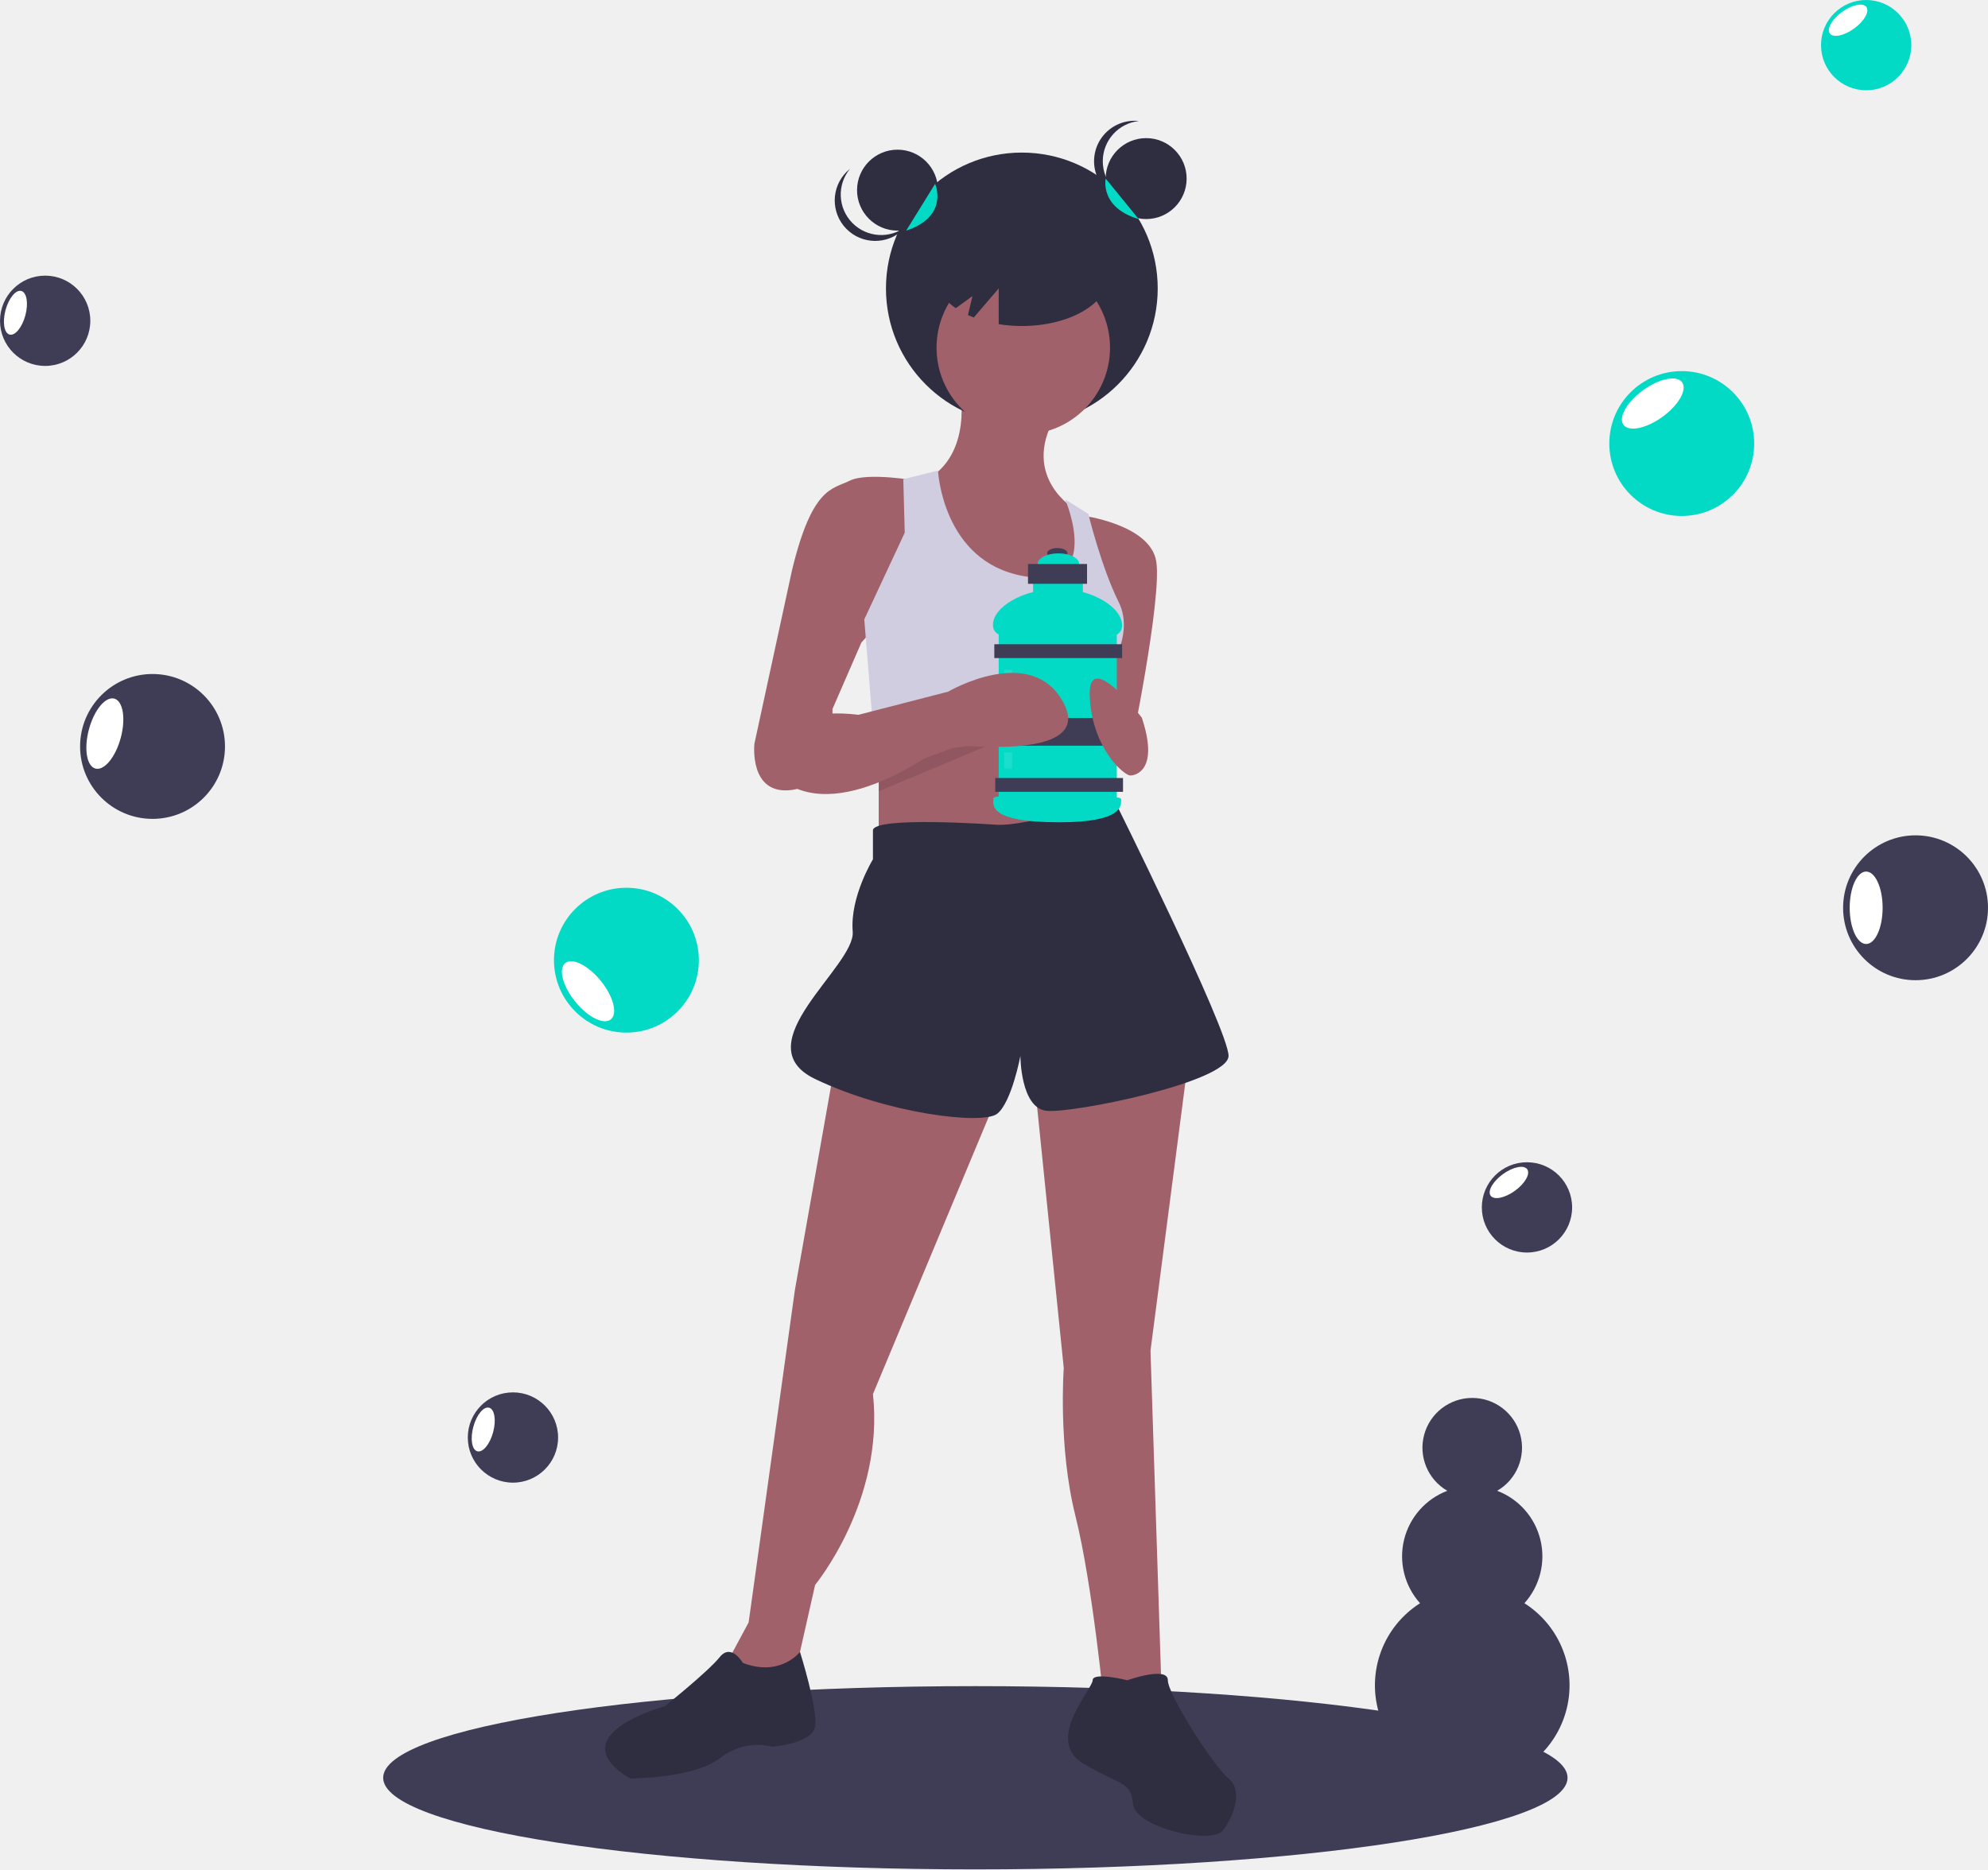
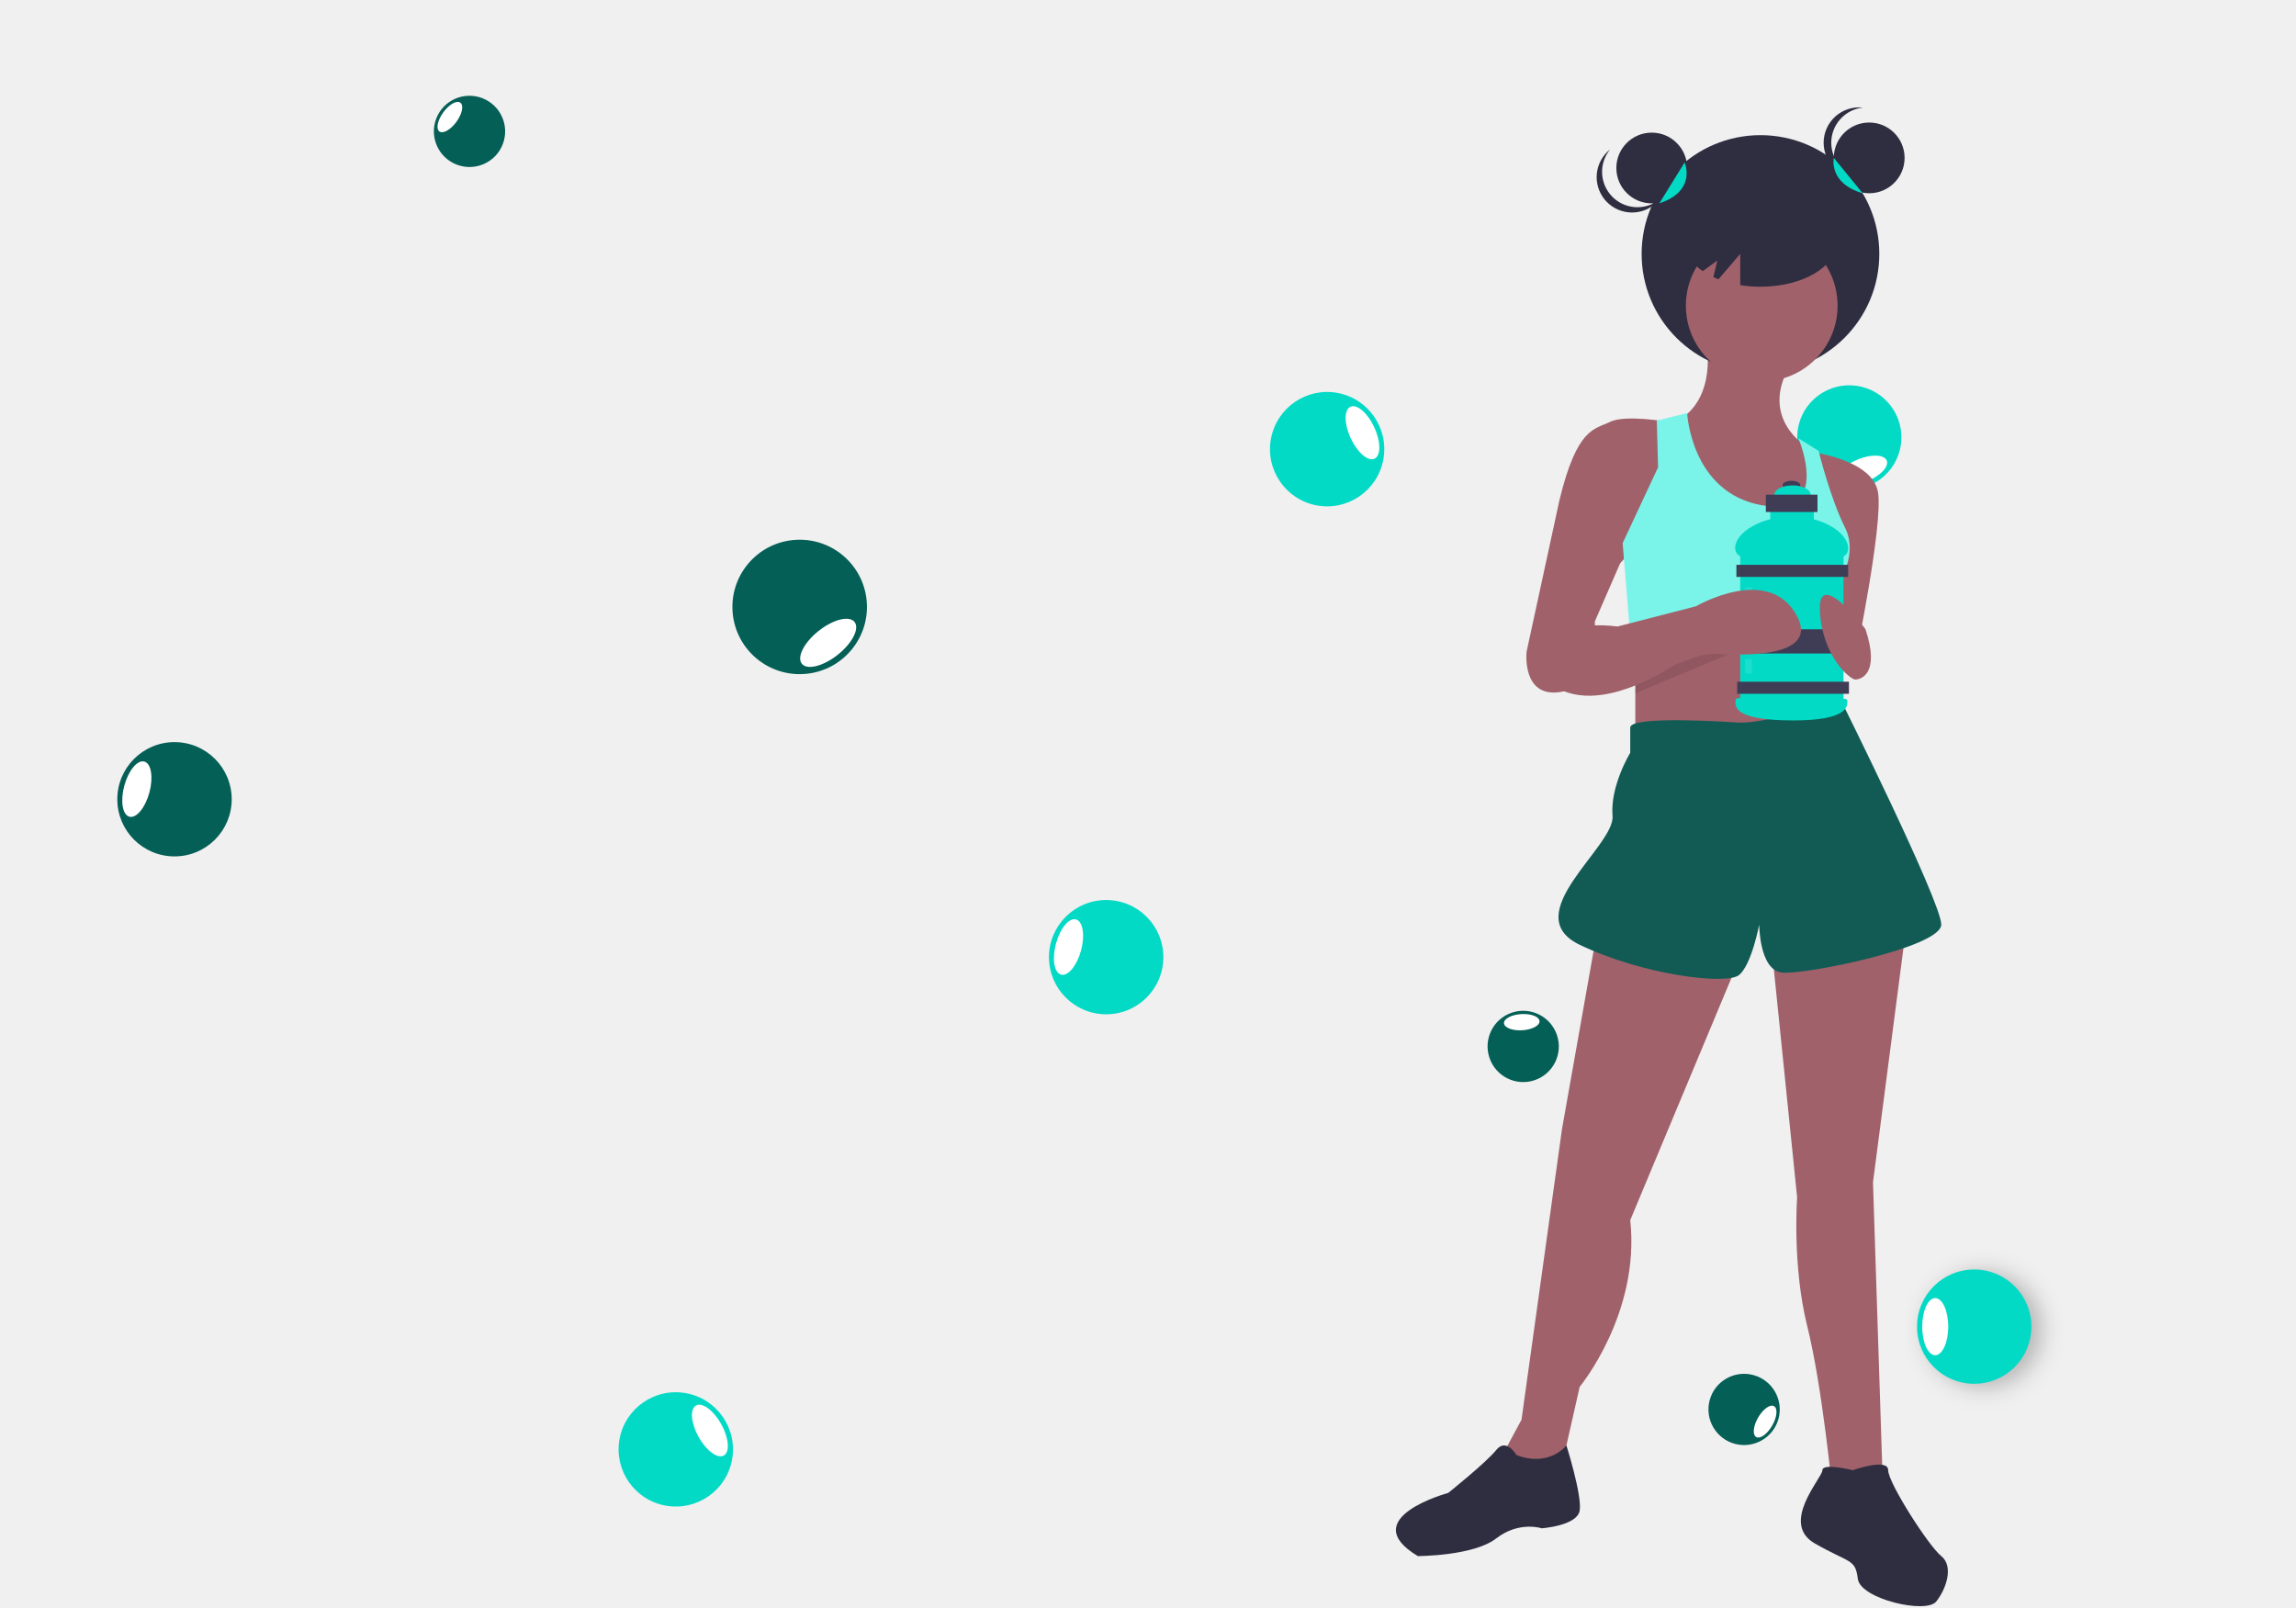
- <svg xmlns="http://www.w3.org/2000/svg" id="aaa444b1-ec30-4a51-a2af-6b879f86a07d" data-name="Layer 1" width="817.439" height="768.793" viewBox="0 0 817.439 768.793">
-   <ellipse cx="401.055" cy="731.114" rx="243.5" ry="37.679" fill="#3f3d56" />
-   <path d="M585.888,225.235s5.944,27.342-14.265,38.041c0,0,4.755,60.627,35.663,61.816s30.908-32.097,30.908-32.097l-4.755-17.831s-22.587-13.076-8.321-38.041Z" transform="translate(-191.2803 -65.60326)" fill="#a0616a" />
-   <circle cx="420.166" cy="118.619" r="55.872" fill="#2f2e41" />
-   <polygon points="361.323 286.829 361.323 353.4 459.99 349.834 452.857 284.452 361.323 286.829" fill="#a0616a" />
-   <circle cx="420.761" cy="142.989" r="35.663" fill="#a0616a" />
-   <path d="M568.057,263.275s-20.209-3.566-27.342,0-15.454,2.378-23.775,36.852l-15.454,71.326s-2.378,21.398,15.454,19.02,16.643-33.285,16.643-33.285l11.888-27.342L566.868,306.071Z" transform="translate(-191.2803 -65.60326)" fill="#a0616a" />
-   <path d="M635.816,277.54s28.53,3.566,30.908,19.02-10.699,78.459-10.699,78.459l-20.209-20.209L646.515,315.581Z" transform="translate(-191.2803 -65.60326)" fill="#a0616a" />
-   <path d="M562.707,262.681l.594,21.992L546.659,320.336l3.566,43.984,95.389.287-.287-20.496s13.076-16.643,5.944-30.908-12.482-36.257-12.482-36.257l-9.51-5.944s16.048,37.446-17.237,31.502-35.069-43.39-35.069-43.39Z" transform="translate(-191.2803 -65.60326)" fill="#d0cde1" />
-   <path d="M534.771,502.217l-16.643,93.912-19.02,136.708-8.321,15.454,7.133,15.454,20.209-9.51L526.45,717.384s28.53-34.474,23.775-78.459L601.342,516.482Z" transform="translate(-191.2803 -65.60326)" fill="#a0616a" />
-   <path d="M616.796,511.727l11.888,116.499s-2.378,32.097,4.755,60.627,11.888,78.459,11.888,78.459h23.775l-4.755-146.218,15.454-118.877Z" transform="translate(-191.2803 -65.60326)" fill="#a0616a" />
-   <path d="M600.153,404.738s-49.928-3.566-49.928,2.378v11.888s-9.51,15.454-8.321,29.719-45.173,46.362-15.454,60.627,68.948,19.02,74.892,14.265,9.51-23.775,9.51-23.775,0,21.398,10.699,22.587,74.892-11.888,74.892-22.587-47.572-106.395-47.572-106.395S614.419,405.927,600.153,404.738Z" transform="translate(-191.2803 -65.60326)" fill="#2f2e41" />
-   <path d="M496.731,749.48s-4.755-8.321-9.51-2.378-22.587,20.209-22.587,20.209S420.65,779.2,450.369,797.031c0,0,26.153,0,36.852-8.321s21.398-4.755,21.398-4.755,16.643-1.189,17.831-8.321-6.227-30.671-6.227-30.671S512.185,755.424,496.731,749.48Z" transform="translate(-191.2803 -65.60326)" fill="#2f2e41" />
-   <path d="M654.837,756.613s-14.265-3.566-14.265,0-20.209,24.964-3.566,34.474,19.02,7.133,20.209,16.643,32.097,16.643,36.852,10.699,8.321-16.643,2.378-21.398-24.964-34.474-24.964-40.418S654.837,756.613,654.837,756.613Z" transform="translate(-191.2803 -65.60326)" fill="#2f2e41" />
-   <ellipse cx="434.741" cy="227.477" rx="4.173" ry="2.087" fill="#3f3d56" />
-   <ellipse cx="435.216" cy="231.934" rx="8.536" ry="4.363" fill="#03dac6" />
-   <rect x="424.782" y="234.59" width="20.487" height="14.986" fill="#03dac6" />
-   <rect x="410.65" y="258.018" width="48.562" height="73.413" fill="#03dac6" />
-   <path d="M652.674,322.767c0,7.229-11.91,4.742-26.368,4.742s-26.747,2.297-26.747-4.932,12.289-14.796,26.747-14.796S652.674,315.538,652.674,322.767Z" transform="translate(-191.2803 -65.60326)" fill="#03dac6" />
-   <rect x="408.848" y="264.942" width="52.546" height="5.691" fill="#3f3d56" />
-   <rect x="409.227" y="319.954" width="52.546" height="5.691" fill="#3f3d56" />
-   <rect x="408.848" y="295.293" width="52.546" height="11.382" fill="#3f3d56" />
-   <path d="M652.295,394.473c0,2.41.765,9.295-25.419,9.295-29.593,0-27.127-7.265-27.127-9.675s13.088.948,27.127.948S652.295,392.063,652.295,394.473Z" transform="translate(-191.2803 -65.60326)" fill="#03dac6" />
-   <rect x="422.696" y="231.934" width="24.281" height="8.157" fill="#3f3d56" />
-   <rect x="412.926" y="275.47" width="3.225" height="17.831" fill="#fff" opacity="0.1" />
-   <rect x="412.926" y="309.425" width="3.225" height="6.639" fill="#fff" opacity="0.1" />
-   <path d="M660.78,360.754s-22.587-29.719-21.398-8.321,14.265,32.097,16.643,32.097S667.913,382.152,660.78,360.754Z" transform="translate(-191.2803 -65.60326)" fill="#a0616a" />
-   <path d="M552.603,383.647c1.783.288,30.314-10.411,30.314-10.411l17.831-2.378-48.145,20.134Z" transform="translate(-191.2803 -65.60326)" opacity="0.1" />
-   <path d="M515.751,363.132s9.51-5.944,28.53-3.566l36.852-9.51s34.474-20.209,47.551,4.755S579.944,371.453,579.944,371.453s-41.607,33.285-66.571,15.454Z" transform="translate(-191.2803 -65.60326)" fill="#a0616a" />
-   <circle cx="369.05" cy="78.201" r="16.643" fill="#2f2e41" />
-   <circle cx="471.283" cy="73.446" r="16.643" fill="#2f2e41" />
-   <path d="M644.732,131.917a16.642,16.642,0,0,1,14.86-16.544,16.643,16.643,0,1,0,0,33.089A16.642,16.642,0,0,1,644.732,131.917Z" transform="translate(-191.2803 -65.60326)" fill="#2f2e41" />
-   <path d="M541.734,157.266a16.642,16.642,0,0,1-.965-22.217,16.81,16.81,0,0,0-1.343,1.178,16.643,16.643,0,0,0,23.295,23.775,16.812,16.812,0,0,0,1.205-1.318A16.642,16.642,0,0,1,541.734,157.266Z" transform="translate(-191.2803 -65.60326)" fill="#2f2e41" />
-   <path d="M611.447,158.07c-19.696,0-35.663,9.314-35.663,20.803,0,5.141,3.209,9.839,8.507,13.469l6.866-4.975-1.867,7.793c.775.359,1.566.706,2.391,1.028l10.256-11.966v14.7a59.869,59.869,0,0,0,9.51.754c19.696,0,35.663-9.314,35.663-20.803S631.143,158.07,611.447,158.07Z" transform="translate(-191.2803 -65.60326)" fill="#2f2e41" />
-   <path d="M645.921,139.049s-2.585,11.888,13.567,16.643" transform="translate(-191.2803 -65.60326)" fill="#03dac6" />
-   <path d="M575.784,141.213s5.944,13.29-11.888,19.234" transform="translate(-191.2803 -65.60326)" fill="#03dac6" />
-   <path d="M818.1,724.937a28.843,28.843,0,0,0-11.205-46.239,20.471,20.471,0,1,0-20.503,0,28.843,28.843,0,0,0-11.205,46.239,40.012,40.012,0,1,0,42.914,0Z" transform="translate(-191.2803 -65.60326)" fill="#3f3d56" />
-   <circle cx="257.572" cy="394.878" r="29.789" fill="#03dac6" />
-   <ellipse cx="433.066" cy="473.261" rx="6.77" ry="14.895" transform="translate(-392.5884 312.3069) rotate(-38.9914)" fill="#fff" />
-   <circle cx="62.722" cy="306.977" r="29.789" fill="#3f3d56" />
-   <ellipse cx="234.392" cy="367.293" rx="14.895" ry="6.77" transform="translate(-372.5369 432.3791) rotate(-74.90993)" fill="#fff" />
-   <circle cx="18.569" cy="131.924" r="18.564" fill="#3f3d56" />
-   <ellipse cx="197.628" cy="194.232" rx="9.282" ry="4.219" transform="translate(-232.6362 268.8763) rotate(-74.90993)" fill="#fff" />
-   <circle cx="210.916" cy="591.181" r="18.564" fill="#3f3d56" />
-   <ellipse cx="389.975" cy="653.489" rx="9.282" ry="4.219" transform="matrix(0.26034, -0.96552, 0.96552, 0.26034, -533.7859, 794.2864)" fill="#fff" />
-   <circle cx="787.65" cy="373.326" r="29.789" fill="#3f3d56" />
-   <ellipse cx="767.34" cy="373.326" rx="6.77" ry="14.895" fill="#fff" />
-   <circle cx="691.513" cy="182.406" r="29.789" fill="#03dac6" />
-   <ellipse cx="870.878" cy="231.56" rx="14.895" ry="6.77" transform="translate(-161.5256 489.3146) rotate(-35.91853)" fill="#fff" />
-   <circle cx="767.34" cy="18.566" r="18.564" fill="#03dac6" />
-   <ellipse cx="951.195" cy="73.918" rx="9.282" ry="4.219" transform="translate(-53.77544 506.4556) rotate(-35.91853)" fill="#fff" />
-   <circle cx="627.873" cy="496.545" r="18.564" fill="#3f3d56" />
-   <ellipse cx="811.728" cy="551.897" rx="9.282" ry="4.219" transform="translate(-360.6937 515.5263) rotate(-35.91853)" fill="#fff" />
+ <svg xmlns="http://www.w3.org/2000/svg" width="727" height="509" viewBox="0 0 727 509" fill="none">
+   <g id="project1 1">
+     <g id="bubble2">
+       <path id="Vector" d="M471.609 334.943C473.587 340.855 479.979 344.045 485.885 342.069C491.791 340.093 494.976 333.699 492.998 327.787C491.02 321.876 484.628 318.685 478.722 320.661C472.816 322.638 469.631 329.032 471.609 334.943Z" fill="#045F56" />
+       <path id="bubbleshine" d="M481.997 326.246C485.106 326.061 487.557 324.765 487.473 323.351C487.388 321.937 484.799 320.94 481.691 321.125C478.582 321.309 476.13 322.605 476.215 324.019C476.3 325.434 478.888 326.43 481.997 326.246Z" fill="white" />
+     </g>
+     <g id="bubble10">
+       <path id="Vector_2" d="M555.166 435.42C549.144 433.806 542.957 437.375 541.345 443.391C539.733 449.407 543.307 455.591 549.328 457.205C555.35 458.818 561.538 455.249 563.15 449.234C564.762 443.218 561.187 437.033 555.166 435.42Z" fill="#045F56" />
+       <path id="bubbleshine_2" d="M556.685 448.882C555.123 451.576 554.851 454.336 556.077 455.046C557.303 455.756 559.563 454.148 561.125 451.453C562.687 448.759 562.959 446 561.733 445.29C560.507 444.58 558.247 446.188 556.685 448.882Z" fill="white" />
+     </g>
+     <g id="bubble5">
+       <path id="Vector_3" d="M252.281 170.929C240.528 171.442 231.416 181.378 231.928 193.12C232.441 204.863 242.384 213.966 254.138 213.453C265.891 212.94 275.003 203.004 274.49 191.262C273.978 179.519 264.034 170.416 252.281 170.929Z" fill="#045F56" />
+       <path id="bubbleshine_3" d="M259.226 199.77C254.617 203.422 252.228 208.079 253.889 210.172C255.55 212.265 260.633 211.001 265.242 207.349C269.851 203.697 272.24 199.04 270.579 196.947C268.917 194.854 263.834 196.118 259.226 199.77Z" fill="white" />
+     </g>
+     <g id="bubble1">
+       <path id="Vector_4" d="M217.121 441.145C207.27 439.408 197.878 445.978 196.142 455.82C194.407 465.662 200.986 475.049 210.836 476.786C220.687 478.523 230.08 471.952 231.815 462.11C233.551 452.269 226.972 442.882 217.121 441.145Z" fill="#03DAC6" />
+       <path id="bubbleshine_4" d="M220.389 445.072C218.4 446.173 218.754 450.609 221.179 454.98C223.603 459.351 227.181 462.002 229.169 460.902C231.157 459.801 230.804 455.366 228.379 450.994C225.954 446.623 222.377 443.972 220.389 445.072Z" fill="white" />
+     </g>
+     <g id="bubble8">
+       <path id="Vector_5" d="M589.547 122.497C580.705 120.292 571.752 125.667 569.549 134.501C567.346 143.335 572.729 152.283 581.571 154.488C590.413 156.692 599.366 151.318 601.569 142.484C603.771 133.65 598.389 124.702 589.547 122.497Z" fill="#03DAC6" />
+       <path id="bubbleshine_5" d="M588.36 145.445C584.134 147.143 581.334 150.076 582.108 151.996C582.881 153.916 586.934 154.096 591.161 152.397C595.387 150.699 598.186 147.766 597.413 145.846C596.639 143.926 592.586 143.746 588.36 145.445Z" fill="white" />
+     </g>
+     <g id="bubble6" filter="url(#filter0_d)">
+       <path id="Vector_6" d="M625.112 438.19C635.114 438.19 643.223 430.089 643.223 420.095C643.223 410.102 635.114 402 625.112 402C615.109 402 607 410.102 607 420.095C607 430.089 615.109 438.19 625.112 438.19Z" fill="#03DAC6" />
+       <path id="bubbleshine_6" d="M612.763 429.143C615.036 429.143 616.879 425.092 616.879 420.095C616.879 415.098 615.036 411.048 612.763 411.048C610.489 411.048 608.646 415.098 608.646 420.095C608.646 425.092 610.489 429.143 612.763 429.143Z" fill="white" />
+     </g>
+     <g id="bubble7">
+       <path id="Vector_7" d="M402.456 138.779C400.547 148.598 406.953 158.104 416.763 160.01C426.573 161.917 436.073 155.503 437.981 145.684C439.89 135.865 433.485 126.36 423.675 124.453C413.864 122.546 404.364 128.96 402.456 138.779Z" fill="#03DAC6" />
+       <path id="bubbleshine_7" d="M427.679 138.762C429.783 143.297 433.16 146.197 435.22 145.239C437.28 144.281 437.244 139.827 435.139 135.292C433.034 130.757 429.658 127.857 427.598 128.815C425.538 129.773 425.574 134.227 427.679 138.762Z" fill="white" />
+     </g>
+     <g id="bubble4">
+       <path id="Vector_8" d="M144.621 52.133C150.44 54.367 156.968 51.464 159.199 45.65C161.431 39.835 158.523 33.311 152.703 31.077C146.884 28.843 140.357 31.745 138.125 37.56C135.893 43.374 138.801 49.899 144.621 52.133Z" fill="#045F56" />
+       <path id="bubbleshine_8" d="M144.516 38.584C146.351 36.068 146.91 33.352 145.765 32.517C144.62 31.683 142.204 33.047 140.369 35.563C138.534 38.079 137.975 40.795 139.12 41.629C140.265 42.463 142.681 41.1 144.516 38.584Z" fill="white" />
+     </g>
+     <g id="girl">
+       <path id="Vector_9" d="M540.217 107.992C540.217 107.992 544.22 126.39 530.609 133.59C530.609 133.59 533.812 174.385 554.628 175.185C575.445 175.985 575.445 153.588 575.445 153.588L572.243 141.589C572.243 141.589 557.03 132.79 566.638 115.991L540.217 107.992Z" fill="#A0616A" />
+       <path id="Vector_10" d="M557.431 117.991C578.213 117.991 595.061 101.159 595.061 80.395C595.061 59.631 578.213 42.799 557.431 42.799C536.648 42.799 519.801 59.631 519.801 80.395C519.801 101.159 536.648 117.991 557.431 117.991Z" fill="#2F2E41" />
+       <path id="Vector_11" d="M517.799 193.583V238.379L584.252 235.979L579.448 191.984L517.799 193.583Z" fill="#A0616A" />
+       <path id="Vector_12" d="M557.831 120.791C571.097 120.791 581.85 110.047 581.85 96.793C581.85 83.54 571.097 72.796 557.831 72.796C544.566 72.796 533.812 83.54 533.812 96.793C533.812 110.047 544.566 120.791 557.831 120.791Z" fill="#A0616A" />
+       <path id="Vector_13" d="M528.207 133.59C528.207 133.59 514.596 131.19 509.792 133.59C504.989 135.989 499.384 135.189 493.78 158.387L483.371 206.382C483.371 206.382 481.77 220.781 493.78 219.181C505.789 217.581 504.989 196.783 504.989 196.783L512.995 178.385L527.407 162.387L528.207 133.59Z" fill="#A0616A" />
+       <path id="Vector_14" d="M573.844 143.189C573.844 143.189 593.059 145.588 594.661 155.987C596.262 166.386 587.455 208.782 587.455 208.782L573.844 195.183L581.05 168.786L573.844 143.189Z" fill="#A0616A" />
+       <path id="Vector_15" d="M524.604 133.19L525.005 147.988L513.796 171.986L516.198 201.583L580.443 201.776L580.249 187.984C580.249 187.984 589.056 176.785 584.252 167.186C579.448 157.587 575.845 142.789 575.845 142.789L569.44 138.789C569.44 138.789 580.249 163.987 557.831 159.987C535.413 155.987 534.212 130.79 534.212 130.79L524.604 133.19Z" fill="#7AF4E9" />
+       <path id="Vector_16" d="M505.789 294.373L494.58 357.566L481.77 449.557L476.166 459.956L480.969 470.355L494.58 463.955L500.185 439.158C500.185 439.158 519.4 415.96 516.198 386.363L550.625 303.972L505.789 294.373Z" fill="#A0616A" />
+       <path id="Vector_17" d="M561.034 300.772L569.04 379.164C569.04 379.164 567.439 400.762 572.243 419.96C577.046 439.158 580.249 472.754 580.249 472.754H596.262L593.059 374.365L603.468 294.373L561.034 300.772Z" fill="#A0616A" />
+       <path id="Vector_18" d="M549.825 228.78C549.825 228.78 516.198 226.38 516.198 230.38V238.379C516.198 238.379 509.792 248.778 510.593 258.377C511.394 267.976 480.169 289.573 500.185 299.172C520.201 308.771 546.622 311.971 550.625 308.771C554.628 305.572 557.03 292.773 557.03 292.773C557.03 292.773 557.03 307.172 564.236 307.972C571.442 308.771 614.677 299.972 614.677 292.773C614.677 285.574 582.636 221.18 582.636 221.18C582.636 221.18 559.432 229.58 549.825 228.78Z" fill="#115B54" />
+       <path id="Vector_19" d="M480.169 460.756C480.169 460.756 476.966 455.156 473.764 459.156C470.561 463.155 458.551 472.754 458.551 472.754C458.551 472.754 428.928 480.754 448.944 492.752C448.944 492.752 466.558 492.752 473.764 487.153C480.969 481.554 488.175 483.953 488.175 483.953C488.175 483.953 499.384 483.153 500.185 478.354C500.985 473.554 495.991 457.716 495.991 457.716C495.991 457.716 490.577 464.755 480.169 460.756Z" fill="#2F2E41" />
+       <path id="Vector_20" d="M586.654 465.555C586.654 465.555 577.046 463.155 577.046 465.555C577.046 467.955 563.436 482.353 574.645 488.753C585.854 495.152 587.455 493.552 588.255 499.952C589.056 506.351 609.873 511.15 613.075 507.151C616.278 503.151 618.68 495.952 614.677 492.752C610.673 489.553 597.863 469.555 597.863 465.555C597.863 461.556 586.654 465.555 586.654 465.555Z" fill="#2F2E41" />
+       <path id="Vector_21" d="M567.247 155.049C568.799 155.049 570.058 154.421 570.058 153.645C570.058 152.87 568.799 152.241 567.247 152.241C565.695 152.241 564.436 152.87 564.436 153.645C564.436 154.421 565.695 155.049 567.247 155.049Z" fill="#3F3D56" />
+       <path id="bottlecolor" d="M567.566 159.581C570.742 159.581 573.316 158.266 573.316 156.645C573.316 155.023 570.742 153.709 567.566 153.709C564.391 153.709 561.817 155.023 561.817 156.645C561.817 158.266 564.391 159.581 567.566 159.581Z" fill="#03DAC6" />
+       <path id="bottlecolor_2" d="M574.338 158.432H560.54V168.516H574.338V158.432Z" fill="#03DAC6" />
+       <path id="bottlecolor_3" d="M583.728 174.196H551.021V223.595H583.728V174.196Z" fill="#03DAC6" />
+       <path id="bottlecolor_4" d="M585.198 173.622C585.198 178.486 577.176 176.813 567.439 176.813C557.701 176.813 549.424 178.358 549.424 173.494C549.424 168.63 557.701 163.538 567.439 163.538C577.176 163.538 585.198 168.757 585.198 173.622Z" fill="#03DAC6" />
+       <path id="bottlecolor2" d="M585.198 178.855H549.808V182.685H585.198V178.855Z" fill="#3F3D56" />
+       <path id="bottlecolor2_2" d="M585.453 215.873H550.063V219.702H585.453V215.873Z" fill="#3F3D56" />
+       <path id="Vector_22" d="M585.198 199.279H549.808V206.937H585.198V199.279Z" fill="#3F3D56" />
+       <path id="bottlecolor_5" d="M584.942 221.872C584.942 223.493 585.457 228.127 567.822 228.127C547.891 228.127 549.552 223.238 549.552 221.617C549.552 219.995 558.367 222.255 567.822 222.255C577.277 222.255 584.942 220.251 584.942 221.872Z" fill="#03DAC6" />
+       <path id="Vector_23" d="M575.488 156.645H559.134V162.134H575.488V156.645Z" fill="#3F3D56" />
+       <path id="Vector_24" opacity="0.1" d="M554.726 185.94H552.554V197.938H554.726V185.94Z" fill="white" />
+       <path id="Vector_25" opacity="0.1" d="M554.726 208.788H552.554V213.256H554.726V208.788Z" fill="white" />
+       <path id="Vector_26" d="M590.657 199.183C590.657 199.183 575.445 179.185 576.246 193.583C577.046 207.982 585.853 215.181 587.455 215.181C589.056 215.181 595.461 213.581 590.657 199.183Z" fill="#A0616A" />
+       <path id="Vector_27" opacity="0.1" d="M517.799 214.588C519 214.781 538.215 207.582 538.215 207.582L550.225 205.982L517.799 219.53L517.799 214.588Z" fill="black" />
+       <path id="Vector_28" d="M492.979 200.783C492.979 200.783 499.384 196.783 512.194 198.383L537.014 191.984C537.014 191.984 560.233 178.385 569.04 195.183C577.847 211.982 536.214 206.382 536.214 206.382C536.214 206.382 508.191 228.78 491.378 216.781L492.979 200.783Z" fill="#A0616A" />
+       <path id="Vector_29" d="M523.003 64.397C529.194 64.397 534.212 59.383 534.212 53.198C534.212 47.013 529.194 41.999 523.003 41.999C516.812 41.999 511.794 47.013 511.794 53.198C511.794 59.383 516.812 64.397 523.003 64.397Z" fill="#2F2E41" />
+       <path id="Vector_30" d="M591.858 61.197C598.049 61.197 603.067 56.183 603.067 49.998C603.067 43.813 598.049 38.8 591.858 38.8C585.668 38.8 580.649 43.813 580.649 49.998C580.649 56.183 585.668 61.197 591.858 61.197Z" fill="#2F2E41" />
+       <path id="Vector_31" d="M579.849 45.199C579.849 42.437 580.871 39.772 582.719 37.717C584.566 35.662 587.108 34.362 589.857 34.066C588.291 33.895 586.708 34.056 585.209 34.538C583.709 35.019 582.329 35.811 581.156 36.861C579.984 37.911 579.046 39.197 578.404 40.633C577.762 42.07 577.431 43.626 577.431 45.199C577.431 46.772 577.762 48.328 578.404 49.764C579.046 51.201 579.984 52.486 581.156 53.536C582.329 54.587 583.709 55.379 585.209 55.86C586.708 56.342 588.291 56.502 589.857 56.331C587.108 56.036 584.566 54.735 582.719 52.68C580.871 50.625 579.849 47.961 579.849 45.199Z" fill="#2F2E41" />
+       <path id="Vector_32" d="M510.479 62.257C508.544 60.283 507.408 57.666 507.288 54.906C507.168 52.147 508.073 49.44 509.829 47.307C509.514 47.555 509.212 47.819 508.925 48.099C506.803 50.178 505.594 53.014 505.564 55.983C505.534 58.953 506.686 61.812 508.766 63.933C510.846 66.054 513.684 67.263 516.656 67.294C519.628 67.325 522.491 66.175 524.614 64.098C524.9 63.816 525.171 63.52 525.426 63.211C523.255 64.921 520.528 65.77 517.769 65.594C515.01 65.418 512.414 64.229 510.479 62.257Z" fill="#2F2E41" />
+       <path id="Vector_33" d="M557.431 62.797C544.165 62.797 533.411 69.064 533.411 76.796C533.411 80.255 535.573 83.416 539.141 85.859L543.765 82.511L542.508 87.755C543.029 87.997 543.562 88.231 544.118 88.447L551.026 80.395V90.287C553.144 90.626 555.286 90.796 557.431 90.794C570.696 90.794 581.45 84.527 581.45 76.796C581.45 69.064 570.696 62.797 557.431 62.797Z" fill="#2F2E41" />
+       <path id="hairpiece1" d="M580.649 49.998C580.649 49.998 578.908 57.998 589.787 61.197L580.649 49.998Z" fill="#03DAC6" />
+       <path id="hairpiece2" d="M533.411 51.454C533.411 51.454 537.415 60.397 525.405 64.397L533.411 51.454Z" fill="#03DAC6" />
+     </g>
+     <g id="bubble3">
+       <path id="Vector_34" d="M55.255 271.19C65.258 271.19 73.367 263.089 73.367 253.095C73.367 243.102 65.258 235 55.255 235C45.252 235 37.143 243.102 37.143 253.095C37.143 263.089 45.252 271.19 55.255 271.19Z" fill="#045F56" />
+       <path id="bubbleshine_9" d="M47.306 250.954C48.608 246.129 47.884 241.739 45.69 241.148C43.495 240.556 40.66 243.988 39.358 248.813C38.056 253.637 38.779 258.028 40.974 258.619C43.169 259.21 46.004 255.779 47.306 250.954Z" fill="white" />
+     </g>
+     <g id="bubble9">
+       <path id="Vector_35" d="M350.255 321.19C360.258 321.19 368.367 313.089 368.367 303.095C368.367 293.102 360.258 285 350.255 285C340.252 285 332.143 293.102 332.143 303.095C332.143 313.089 340.252 321.19 350.255 321.19Z" fill="#03DAC6" />
+       <path id="bubbleshine_10" d="M342.306 300.954C343.608 296.129 342.884 291.739 340.689 291.148C338.495 290.556 335.66 293.988 334.358 298.813C333.056 303.637 333.779 308.028 335.974 308.619C338.169 309.21 341.004 305.779 342.306 300.954Z" fill="white" />
+     </g>
+   </g>
+   <defs>
+     <filter id="filter0_d" x="603" y="396" width="50.223" height="50.19" filterUnits="userSpaceOnUse" color-interpolation-filters="sRGB">
+       <feFlood flood-opacity="0" result="BackgroundImageFix" />
+       <feColorMatrix in="SourceAlpha" type="matrix" values="0 0 0 0 0 0 0 0 0 0 0 0 0 0 0 0 0 0 127 0" />
+       <feOffset dx="3" dy="1" />
+       <feGaussianBlur stdDeviation="3.5" />
+       <feColorMatrix type="matrix" values="0 0 0 0 0 0 0 0 0 0 0 0 0 0 0 0 0 0 0.25 0" />
+       <feBlend mode="normal" in2="BackgroundImageFix" result="effect1_dropShadow" />
+       <feBlend mode="normal" in="SourceGraphic" in2="effect1_dropShadow" result="shape" />
+     </filter>
+   </defs>
</svg>
